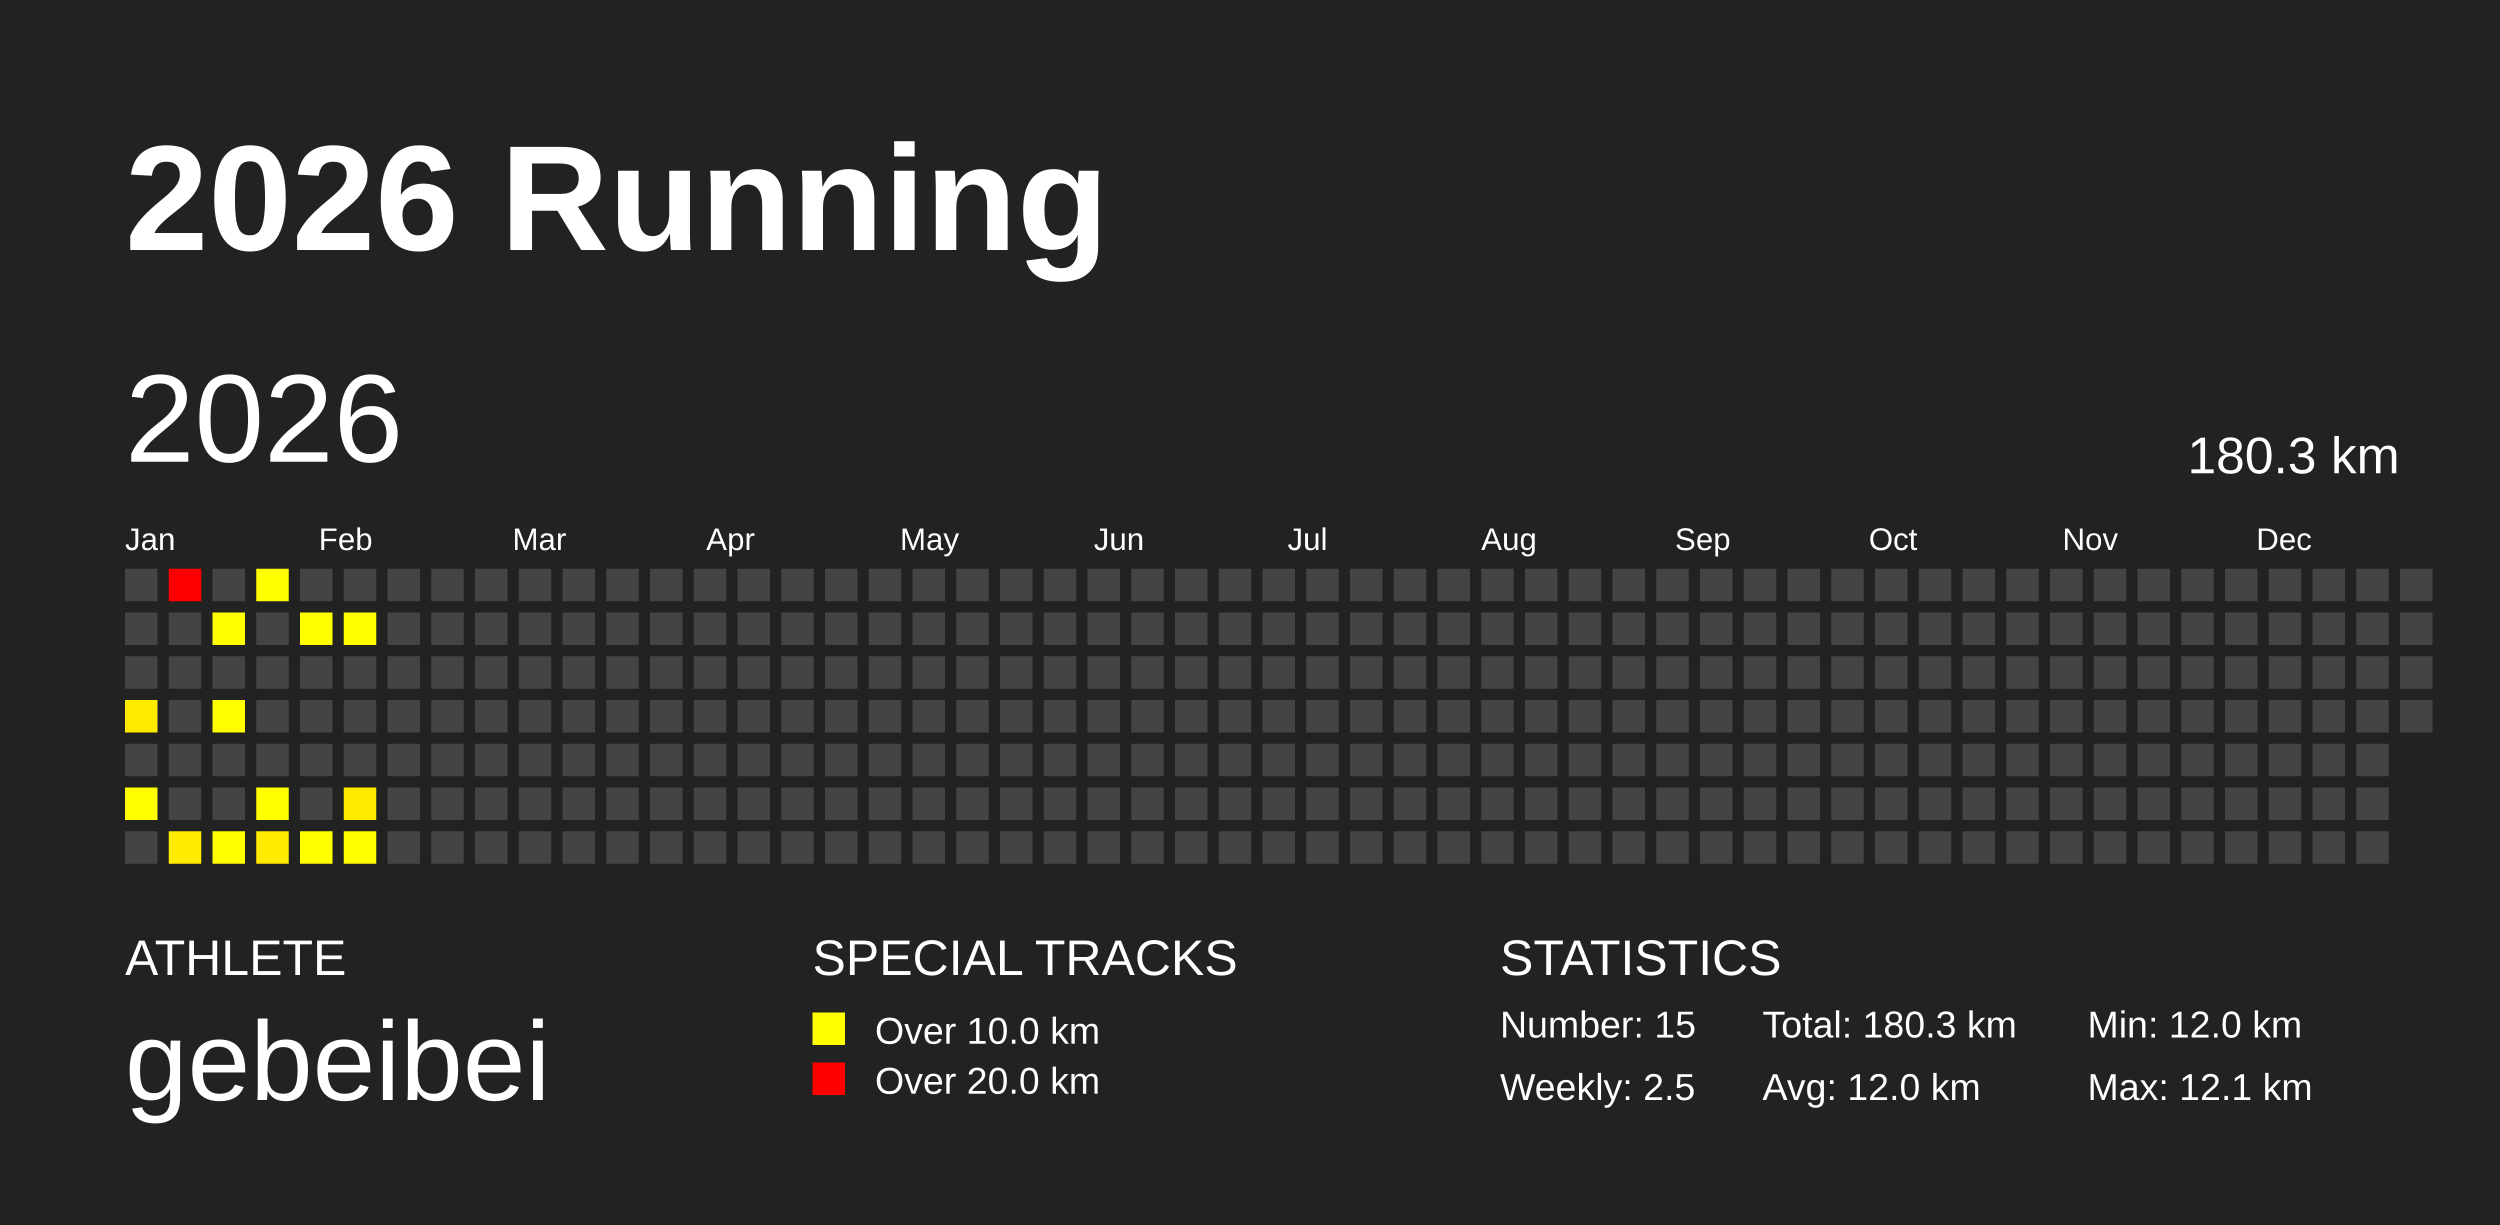
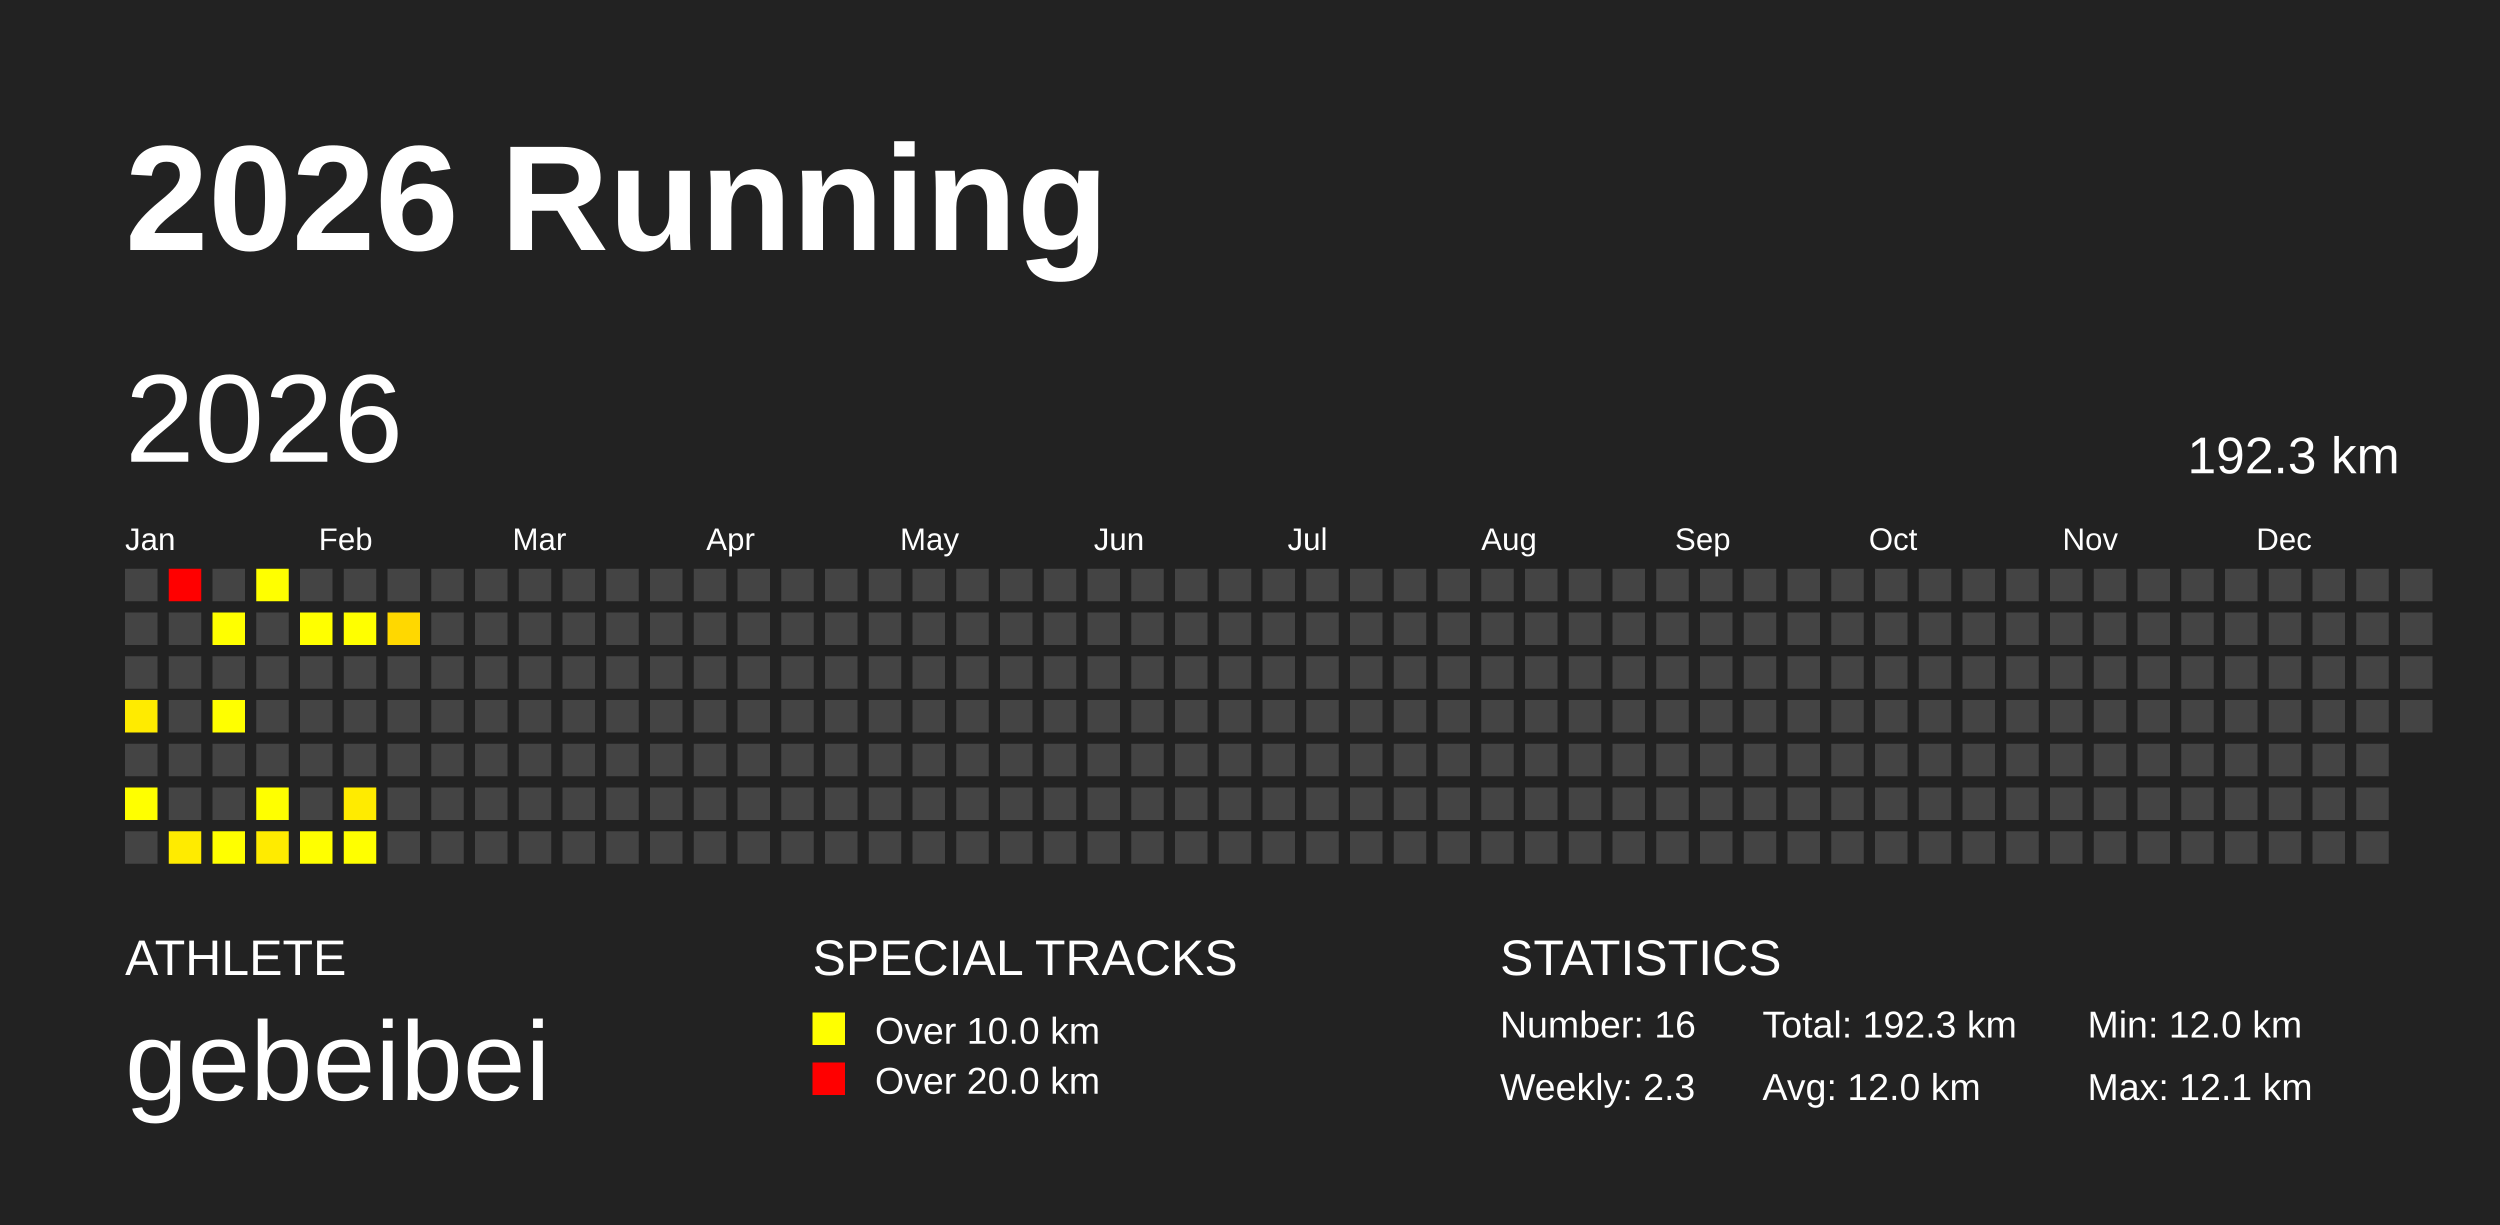
<svg xmlns="http://www.w3.org/2000/svg" baseProfile="full" height="98mm" version="1.1" viewBox="0,0,200,98" width="200mm">
  <defs />
  <rect fill="#222222" height="98" width="200" x="0" y="0" />
  <text fill="#FFFFFF" style="font-size:12px; font-family:Arial; font-weight:bold;" x="10" y="20">2026 Running</text>
  <text fill="#FFFFFF" style="font-size:4px; font-family:Arial" x="10" y="78">ATHLETE</text>
  <text fill="#FFFFFF" style="font-size:9px; font-family:Arial" x="10" y="88">gebeibei</text>
  <text fill="#FFFFFF" style="font-size:4px; font-family:Arial" x="65" y="78">SPECIAL TRACKS</text>
  <rect fill="yellow" height="2.6" width="2.6" x="65" y="81" />
  <text fill="#FFFFFF" style="font-size:3px; font-family:Arial" x="70" y="83.5">Over 10.0 km</text>
  <rect fill="red" height="2.6" width="2.6" x="65" y="85" />
  <text fill="#FFFFFF" style="font-size:3px; font-family:Arial" x="70" y="87.5">Over 20.0 km</text>
  <text fill="#FFFFFF" style="font-size:4px; font-family:Arial" x="120" y="78">STATISTICS</text>
-   <text fill="#FFFFFF" style="font-size:3px; font-family:Arial" x="120" y="83">Number: 15</text>
-   <text fill="#FFFFFF" style="font-size:3px; font-family:Arial" x="120" y="88">Weekly: 2.5</text>
-   <text fill="#FFFFFF" style="font-size:3px; font-family:Arial" x="141" y="83">Total: 180.3 km</text>
+   <text fill="#FFFFFF" style="font-size:3px; font-family:Arial" x="120" y="83">Number: 16</text>
+   <text fill="#FFFFFF" style="font-size:3px; font-family:Arial" x="120" y="88">Weekly: 2.3</text>
+   <text fill="#FFFFFF" style="font-size:3px; font-family:Arial" x="141" y="83">Total: 192.3 km</text>
  <text fill="#FFFFFF" style="font-size:3px; font-family:Arial" x="141" y="88">Avg: 12.0 km</text>
  <text fill="#FFFFFF" style="font-size:3px; font-family:Arial" x="167" y="83">Min: 12.0 km</text>
  <text fill="#FFFFFF" style="font-size:3px; font-family:Arial" x="167" y="88">Max: 12.1 km</text>
  <text dominant-baseline="hanging" fill="#FFFFFF" style="font-size:10.0px; font-family:Arial;" x="10" y="30">2026</text>
-   <text dominant-baseline="hanging" fill="#FFFFFF" style="font-size:4.125px; font-family:Arial;" x="175" y="35">180.3 km</text>
+   <text dominant-baseline="hanging" fill="#FFFFFF" style="font-size:4.125px; font-family:Arial;" x="175" y="35">192.3 km</text>
  <text fill="#FFFFFF" style="font-size:2.5px; font-family:Arial" x="10.0" y="44">Jan</text>
  <text fill="#FFFFFF" style="font-size:2.5px; font-family:Arial" x="25.5" y="44">Feb</text>
  <text fill="#FFFFFF" style="font-size:2.5px; font-family:Arial" x="41.0" y="44">Mar</text>
  <text fill="#FFFFFF" style="font-size:2.5px; font-family:Arial" x="56.5" y="44">Apr</text>
  <text fill="#FFFFFF" style="font-size:2.5px; font-family:Arial" x="72.0" y="44">May</text>
  <text fill="#FFFFFF" style="font-size:2.5px; font-family:Arial" x="87.5" y="44">Jun</text>
  <text fill="#FFFFFF" style="font-size:2.5px; font-family:Arial" x="103.0" y="44">Jul</text>
  <text fill="#FFFFFF" style="font-size:2.5px; font-family:Arial" x="118.5" y="44">Aug</text>
  <text fill="#FFFFFF" style="font-size:2.5px; font-family:Arial" x="134.0" y="44">Sep</text>
  <text fill="#FFFFFF" style="font-size:2.5px; font-family:Arial" x="149.5" y="44">Oct</text>
  <text fill="#FFFFFF" style="font-size:2.5px; font-family:Arial" x="165.0" y="44">Nov</text>
  <text fill="#FFFFFF" style="font-size:2.5px; font-family:Arial" x="180.5" y="44">Dec</text>
  <rect fill="#444444" height="2.6" width="2.6" x="10.0" y="45.5" />
  <rect fill="#444444" height="2.6" width="2.6" x="10.0" y="49.0" />
  <rect fill="#444444" height="2.6" width="2.6" x="10.0" y="52.5" />
  <rect fill="#ffeb00" height="2.6" width="2.6" x="10.0" y="56.0" />
  <rect fill="#444444" height="2.6" width="2.6" x="10.0" y="59.5" />
  <rect fill="#ffff00" height="2.6" width="2.6" x="10.0" y="63.0" />
  <rect fill="#444444" height="2.6" width="2.6" x="10.0" y="66.5" />
  <rect fill="#ff0000" height="2.6" width="2.6" x="13.5" y="45.5" />
  <rect fill="#444444" height="2.6" width="2.6" x="13.5" y="49.0" />
  <rect fill="#444444" height="2.6" width="2.6" x="13.5" y="52.5" />
  <rect fill="#444444" height="2.6" width="2.6" x="13.5" y="56.0" />
  <rect fill="#444444" height="2.6" width="2.6" x="13.5" y="59.5" />
  <rect fill="#444444" height="2.6" width="2.6" x="13.5" y="63.0" />
  <rect fill="#ffeb00" height="2.6" width="2.6" x="13.5" y="66.5" />
  <rect fill="#444444" height="2.6" width="2.6" x="17.0" y="45.5" />
  <rect fill="#ffff00" height="2.6" width="2.6" x="17.0" y="49.0" />
  <rect fill="#444444" height="2.6" width="2.6" x="17.0" y="52.5" />
  <rect fill="#ffff00" height="2.6" width="2.6" x="17.0" y="56.0" />
  <rect fill="#444444" height="2.6" width="2.6" x="17.0" y="59.5" />
  <rect fill="#444444" height="2.6" width="2.6" x="17.0" y="63.0" />
  <rect fill="#ffff00" height="2.6" width="2.6" x="17.0" y="66.5" />
  <rect fill="#ffff00" height="2.6" width="2.6" x="20.5" y="45.5" />
  <rect fill="#444444" height="2.6" width="2.6" x="20.5" y="49.0" />
  <rect fill="#444444" height="2.6" width="2.6" x="20.5" y="52.5" />
  <rect fill="#444444" height="2.6" width="2.6" x="20.5" y="56.0" />
  <rect fill="#444444" height="2.6" width="2.6" x="20.5" y="59.5" />
  <rect fill="#ffff00" height="2.6" width="2.6" x="20.5" y="63.0" />
  <rect fill="#ffeb00" height="2.6" width="2.6" x="20.5" y="66.5" />
  <rect fill="#444444" height="2.6" width="2.6" x="24.0" y="45.5" />
  <rect fill="#ffff00" height="2.6" width="2.6" x="24.0" y="49.0" />
  <rect fill="#444444" height="2.6" width="2.6" x="24.0" y="52.5" />
  <rect fill="#444444" height="2.6" width="2.6" x="24.0" y="56.0" />
  <rect fill="#444444" height="2.6" width="2.6" x="24.0" y="59.5" />
  <rect fill="#444444" height="2.6" width="2.6" x="24.0" y="63.0" />
  <rect fill="#ffff00" height="2.6" width="2.6" x="24.0" y="66.5" />
  <rect fill="#444444" height="2.6" width="2.6" x="27.5" y="45.5" />
  <rect fill="#ffff00" height="2.6" width="2.6" x="27.5" y="49.0" />
  <rect fill="#444444" height="2.6" width="2.6" x="27.5" y="52.5" />
  <rect fill="#444444" height="2.6" width="2.6" x="27.5" y="56.0" />
  <rect fill="#444444" height="2.6" width="2.6" x="27.5" y="59.5" />
  <rect fill="#ffeb00" height="2.6" width="2.6" x="27.5" y="63.0" />
  <rect fill="#ffff00" height="2.6" width="2.6" x="27.5" y="66.5" />
  <rect fill="#444444" height="2.6" width="2.6" x="31.0" y="45.5" />
-   <rect fill="#444444" height="2.6" width="2.6" x="31.0" y="49.0" />
+   <rect fill="#ffd800" height="2.6" width="2.6" x="31.0" y="49.0" />
  <rect fill="#444444" height="2.6" width="2.6" x="31.0" y="52.5" />
  <rect fill="#444444" height="2.6" width="2.6" x="31.0" y="56.0" />
  <rect fill="#444444" height="2.6" width="2.6" x="31.0" y="59.5" />
  <rect fill="#444444" height="2.6" width="2.6" x="31.0" y="63.0" />
  <rect fill="#444444" height="2.6" width="2.6" x="31.0" y="66.5" />
  <rect fill="#444444" height="2.6" width="2.6" x="34.5" y="45.5" />
  <rect fill="#444444" height="2.6" width="2.6" x="34.5" y="49.0" />
  <rect fill="#444444" height="2.6" width="2.6" x="34.5" y="52.5" />
  <rect fill="#444444" height="2.6" width="2.6" x="34.5" y="56.0" />
  <rect fill="#444444" height="2.6" width="2.6" x="34.5" y="59.5" />
  <rect fill="#444444" height="2.6" width="2.6" x="34.5" y="63.0" />
  <rect fill="#444444" height="2.6" width="2.6" x="34.5" y="66.5" />
  <rect fill="#444444" height="2.6" width="2.6" x="38.0" y="45.5" />
  <rect fill="#444444" height="2.6" width="2.6" x="38.0" y="49.0" />
  <rect fill="#444444" height="2.6" width="2.6" x="38.0" y="52.5" />
  <rect fill="#444444" height="2.6" width="2.6" x="38.0" y="56.0" />
  <rect fill="#444444" height="2.6" width="2.6" x="38.0" y="59.5" />
  <rect fill="#444444" height="2.6" width="2.6" x="38.0" y="63.0" />
  <rect fill="#444444" height="2.6" width="2.6" x="38.0" y="66.5" />
  <rect fill="#444444" height="2.6" width="2.6" x="41.5" y="45.5" />
  <rect fill="#444444" height="2.6" width="2.6" x="41.5" y="49.0" />
  <rect fill="#444444" height="2.6" width="2.6" x="41.5" y="52.5" />
  <rect fill="#444444" height="2.6" width="2.6" x="41.5" y="56.0" />
  <rect fill="#444444" height="2.6" width="2.6" x="41.5" y="59.5" />
  <rect fill="#444444" height="2.6" width="2.6" x="41.5" y="63.0" />
  <rect fill="#444444" height="2.6" width="2.6" x="41.5" y="66.5" />
  <rect fill="#444444" height="2.6" width="2.6" x="45.0" y="45.5" />
  <rect fill="#444444" height="2.6" width="2.6" x="45.0" y="49.0" />
  <rect fill="#444444" height="2.6" width="2.6" x="45.0" y="52.5" />
  <rect fill="#444444" height="2.6" width="2.6" x="45.0" y="56.0" />
  <rect fill="#444444" height="2.6" width="2.6" x="45.0" y="59.5" />
  <rect fill="#444444" height="2.6" width="2.6" x="45.0" y="63.0" />
  <rect fill="#444444" height="2.6" width="2.6" x="45.0" y="66.5" />
  <rect fill="#444444" height="2.6" width="2.6" x="48.5" y="45.5" />
  <rect fill="#444444" height="2.6" width="2.6" x="48.5" y="49.0" />
  <rect fill="#444444" height="2.6" width="2.6" x="48.5" y="52.5" />
  <rect fill="#444444" height="2.6" width="2.6" x="48.5" y="56.0" />
  <rect fill="#444444" height="2.6" width="2.6" x="48.5" y="59.5" />
  <rect fill="#444444" height="2.6" width="2.6" x="48.5" y="63.0" />
  <rect fill="#444444" height="2.6" width="2.6" x="48.5" y="66.5" />
  <rect fill="#444444" height="2.6" width="2.6" x="52.0" y="45.5" />
  <rect fill="#444444" height="2.6" width="2.6" x="52.0" y="49.0" />
  <rect fill="#444444" height="2.6" width="2.6" x="52.0" y="52.5" />
  <rect fill="#444444" height="2.6" width="2.6" x="52.0" y="56.0" />
  <rect fill="#444444" height="2.6" width="2.6" x="52.0" y="59.5" />
  <rect fill="#444444" height="2.6" width="2.6" x="52.0" y="63.0" />
  <rect fill="#444444" height="2.6" width="2.6" x="52.0" y="66.5" />
  <rect fill="#444444" height="2.6" width="2.6" x="55.5" y="45.5" />
  <rect fill="#444444" height="2.6" width="2.6" x="55.5" y="49.0" />
  <rect fill="#444444" height="2.6" width="2.6" x="55.5" y="52.5" />
  <rect fill="#444444" height="2.6" width="2.6" x="55.5" y="56.0" />
  <rect fill="#444444" height="2.6" width="2.6" x="55.5" y="59.5" />
  <rect fill="#444444" height="2.6" width="2.6" x="55.5" y="63.0" />
  <rect fill="#444444" height="2.6" width="2.6" x="55.5" y="66.5" />
  <rect fill="#444444" height="2.6" width="2.6" x="59.0" y="45.5" />
  <rect fill="#444444" height="2.6" width="2.6" x="59.0" y="49.0" />
  <rect fill="#444444" height="2.6" width="2.6" x="59.0" y="52.5" />
  <rect fill="#444444" height="2.6" width="2.6" x="59.0" y="56.0" />
  <rect fill="#444444" height="2.6" width="2.6" x="59.0" y="59.5" />
  <rect fill="#444444" height="2.6" width="2.6" x="59.0" y="63.0" />
  <rect fill="#444444" height="2.6" width="2.6" x="59.0" y="66.5" />
  <rect fill="#444444" height="2.6" width="2.6" x="62.5" y="45.5" />
  <rect fill="#444444" height="2.6" width="2.6" x="62.5" y="49.0" />
  <rect fill="#444444" height="2.6" width="2.6" x="62.5" y="52.5" />
  <rect fill="#444444" height="2.6" width="2.6" x="62.5" y="56.0" />
  <rect fill="#444444" height="2.6" width="2.6" x="62.5" y="59.5" />
  <rect fill="#444444" height="2.6" width="2.6" x="62.5" y="63.0" />
  <rect fill="#444444" height="2.6" width="2.6" x="62.5" y="66.5" />
  <rect fill="#444444" height="2.6" width="2.6" x="66.0" y="45.5" />
  <rect fill="#444444" height="2.6" width="2.6" x="66.0" y="49.0" />
  <rect fill="#444444" height="2.6" width="2.6" x="66.0" y="52.5" />
  <rect fill="#444444" height="2.6" width="2.6" x="66.0" y="56.0" />
  <rect fill="#444444" height="2.6" width="2.6" x="66.0" y="59.5" />
  <rect fill="#444444" height="2.6" width="2.6" x="66.0" y="63.0" />
  <rect fill="#444444" height="2.6" width="2.6" x="66.0" y="66.5" />
  <rect fill="#444444" height="2.6" width="2.6" x="69.5" y="45.5" />
  <rect fill="#444444" height="2.6" width="2.6" x="69.5" y="49.0" />
  <rect fill="#444444" height="2.6" width="2.6" x="69.5" y="52.5" />
  <rect fill="#444444" height="2.6" width="2.6" x="69.5" y="56.0" />
  <rect fill="#444444" height="2.6" width="2.6" x="69.5" y="59.5" />
  <rect fill="#444444" height="2.6" width="2.6" x="69.5" y="63.0" />
  <rect fill="#444444" height="2.6" width="2.6" x="69.5" y="66.5" />
  <rect fill="#444444" height="2.6" width="2.6" x="73.0" y="45.5" />
  <rect fill="#444444" height="2.6" width="2.6" x="73.0" y="49.0" />
  <rect fill="#444444" height="2.6" width="2.6" x="73.0" y="52.5" />
  <rect fill="#444444" height="2.6" width="2.6" x="73.0" y="56.0" />
  <rect fill="#444444" height="2.6" width="2.6" x="73.0" y="59.5" />
  <rect fill="#444444" height="2.6" width="2.6" x="73.0" y="63.0" />
  <rect fill="#444444" height="2.6" width="2.6" x="73.0" y="66.5" />
  <rect fill="#444444" height="2.6" width="2.6" x="76.5" y="45.5" />
  <rect fill="#444444" height="2.6" width="2.6" x="76.5" y="49.0" />
  <rect fill="#444444" height="2.6" width="2.6" x="76.5" y="52.5" />
  <rect fill="#444444" height="2.6" width="2.6" x="76.5" y="56.0" />
  <rect fill="#444444" height="2.6" width="2.6" x="76.5" y="59.5" />
  <rect fill="#444444" height="2.6" width="2.6" x="76.5" y="63.0" />
  <rect fill="#444444" height="2.6" width="2.6" x="76.5" y="66.5" />
  <rect fill="#444444" height="2.6" width="2.6" x="80.0" y="45.5" />
  <rect fill="#444444" height="2.6" width="2.6" x="80.0" y="49.0" />
  <rect fill="#444444" height="2.6" width="2.6" x="80.0" y="52.5" />
  <rect fill="#444444" height="2.6" width="2.6" x="80.0" y="56.0" />
  <rect fill="#444444" height="2.6" width="2.6" x="80.0" y="59.5" />
  <rect fill="#444444" height="2.6" width="2.6" x="80.0" y="63.0" />
  <rect fill="#444444" height="2.6" width="2.6" x="80.0" y="66.5" />
  <rect fill="#444444" height="2.6" width="2.6" x="83.5" y="45.5" />
  <rect fill="#444444" height="2.6" width="2.6" x="83.5" y="49.0" />
  <rect fill="#444444" height="2.6" width="2.6" x="83.5" y="52.5" />
  <rect fill="#444444" height="2.6" width="2.6" x="83.5" y="56.0" />
  <rect fill="#444444" height="2.6" width="2.6" x="83.5" y="59.5" />
  <rect fill="#444444" height="2.6" width="2.6" x="83.5" y="63.0" />
  <rect fill="#444444" height="2.6" width="2.6" x="83.5" y="66.5" />
  <rect fill="#444444" height="2.6" width="2.6" x="87.0" y="45.5" />
  <rect fill="#444444" height="2.6" width="2.6" x="87.0" y="49.0" />
  <rect fill="#444444" height="2.6" width="2.6" x="87.0" y="52.5" />
  <rect fill="#444444" height="2.6" width="2.6" x="87.0" y="56.0" />
  <rect fill="#444444" height="2.6" width="2.6" x="87.0" y="59.5" />
  <rect fill="#444444" height="2.6" width="2.6" x="87.0" y="63.0" />
  <rect fill="#444444" height="2.6" width="2.6" x="87.0" y="66.5" />
  <rect fill="#444444" height="2.6" width="2.6" x="90.5" y="45.5" />
  <rect fill="#444444" height="2.6" width="2.6" x="90.5" y="49.0" />
  <rect fill="#444444" height="2.6" width="2.6" x="90.5" y="52.5" />
  <rect fill="#444444" height="2.6" width="2.6" x="90.5" y="56.0" />
  <rect fill="#444444" height="2.6" width="2.6" x="90.5" y="59.5" />
  <rect fill="#444444" height="2.6" width="2.6" x="90.5" y="63.0" />
  <rect fill="#444444" height="2.6" width="2.6" x="90.5" y="66.5" />
  <rect fill="#444444" height="2.6" width="2.6" x="94.0" y="45.5" />
  <rect fill="#444444" height="2.6" width="2.6" x="94.0" y="49.0" />
  <rect fill="#444444" height="2.6" width="2.6" x="94.0" y="52.5" />
  <rect fill="#444444" height="2.6" width="2.6" x="94.0" y="56.0" />
  <rect fill="#444444" height="2.6" width="2.6" x="94.0" y="59.5" />
  <rect fill="#444444" height="2.6" width="2.6" x="94.0" y="63.0" />
  <rect fill="#444444" height="2.6" width="2.6" x="94.0" y="66.5" />
  <rect fill="#444444" height="2.6" width="2.6" x="97.5" y="45.5" />
  <rect fill="#444444" height="2.6" width="2.6" x="97.5" y="49.0" />
  <rect fill="#444444" height="2.6" width="2.6" x="97.5" y="52.5" />
  <rect fill="#444444" height="2.6" width="2.6" x="97.5" y="56.0" />
  <rect fill="#444444" height="2.6" width="2.6" x="97.5" y="59.5" />
  <rect fill="#444444" height="2.6" width="2.6" x="97.5" y="63.0" />
  <rect fill="#444444" height="2.6" width="2.6" x="97.5" y="66.5" />
  <rect fill="#444444" height="2.6" width="2.6" x="101.0" y="45.5" />
  <rect fill="#444444" height="2.6" width="2.6" x="101.0" y="49.0" />
  <rect fill="#444444" height="2.6" width="2.6" x="101.0" y="52.5" />
  <rect fill="#444444" height="2.6" width="2.6" x="101.0" y="56.0" />
  <rect fill="#444444" height="2.6" width="2.6" x="101.0" y="59.5" />
  <rect fill="#444444" height="2.6" width="2.6" x="101.0" y="63.0" />
  <rect fill="#444444" height="2.6" width="2.6" x="101.0" y="66.5" />
  <rect fill="#444444" height="2.6" width="2.6" x="104.5" y="45.5" />
  <rect fill="#444444" height="2.6" width="2.6" x="104.5" y="49.0" />
  <rect fill="#444444" height="2.6" width="2.6" x="104.5" y="52.5" />
  <rect fill="#444444" height="2.6" width="2.6" x="104.5" y="56.0" />
  <rect fill="#444444" height="2.6" width="2.6" x="104.5" y="59.5" />
  <rect fill="#444444" height="2.6" width="2.6" x="104.5" y="63.0" />
  <rect fill="#444444" height="2.6" width="2.6" x="104.5" y="66.5" />
  <rect fill="#444444" height="2.6" width="2.6" x="108.0" y="45.5" />
  <rect fill="#444444" height="2.6" width="2.6" x="108.0" y="49.0" />
  <rect fill="#444444" height="2.6" width="2.6" x="108.0" y="52.5" />
  <rect fill="#444444" height="2.6" width="2.6" x="108.0" y="56.0" />
  <rect fill="#444444" height="2.6" width="2.6" x="108.0" y="59.5" />
  <rect fill="#444444" height="2.6" width="2.6" x="108.0" y="63.0" />
  <rect fill="#444444" height="2.6" width="2.6" x="108.0" y="66.5" />
  <rect fill="#444444" height="2.6" width="2.6" x="111.5" y="45.5" />
  <rect fill="#444444" height="2.6" width="2.6" x="111.5" y="49.0" />
  <rect fill="#444444" height="2.6" width="2.6" x="111.5" y="52.5" />
  <rect fill="#444444" height="2.6" width="2.6" x="111.5" y="56.0" />
  <rect fill="#444444" height="2.6" width="2.6" x="111.5" y="59.5" />
  <rect fill="#444444" height="2.6" width="2.6" x="111.5" y="63.0" />
  <rect fill="#444444" height="2.6" width="2.6" x="111.5" y="66.5" />
  <rect fill="#444444" height="2.6" width="2.6" x="115.0" y="45.5" />
  <rect fill="#444444" height="2.6" width="2.6" x="115.0" y="49.0" />
  <rect fill="#444444" height="2.6" width="2.6" x="115.0" y="52.5" />
  <rect fill="#444444" height="2.6" width="2.6" x="115.0" y="56.0" />
  <rect fill="#444444" height="2.6" width="2.6" x="115.0" y="59.5" />
  <rect fill="#444444" height="2.6" width="2.6" x="115.0" y="63.0" />
  <rect fill="#444444" height="2.6" width="2.6" x="115.0" y="66.5" />
  <rect fill="#444444" height="2.6" width="2.6" x="118.5" y="45.5" />
  <rect fill="#444444" height="2.6" width="2.6" x="118.5" y="49.0" />
  <rect fill="#444444" height="2.6" width="2.6" x="118.5" y="52.5" />
  <rect fill="#444444" height="2.6" width="2.6" x="118.5" y="56.0" />
  <rect fill="#444444" height="2.6" width="2.6" x="118.5" y="59.5" />
  <rect fill="#444444" height="2.6" width="2.6" x="118.5" y="63.0" />
  <rect fill="#444444" height="2.6" width="2.6" x="118.5" y="66.5" />
  <rect fill="#444444" height="2.6" width="2.6" x="122.0" y="45.5" />
  <rect fill="#444444" height="2.6" width="2.6" x="122.0" y="49.0" />
  <rect fill="#444444" height="2.6" width="2.6" x="122.0" y="52.5" />
  <rect fill="#444444" height="2.6" width="2.6" x="122.0" y="56.0" />
  <rect fill="#444444" height="2.6" width="2.6" x="122.0" y="59.5" />
  <rect fill="#444444" height="2.6" width="2.6" x="122.0" y="63.0" />
  <rect fill="#444444" height="2.6" width="2.6" x="122.0" y="66.5" />
  <rect fill="#444444" height="2.6" width="2.6" x="125.5" y="45.5" />
  <rect fill="#444444" height="2.6" width="2.6" x="125.5" y="49.0" />
  <rect fill="#444444" height="2.6" width="2.6" x="125.5" y="52.5" />
  <rect fill="#444444" height="2.6" width="2.6" x="125.5" y="56.0" />
  <rect fill="#444444" height="2.6" width="2.6" x="125.5" y="59.5" />
  <rect fill="#444444" height="2.6" width="2.6" x="125.5" y="63.0" />
  <rect fill="#444444" height="2.6" width="2.6" x="125.5" y="66.5" />
  <rect fill="#444444" height="2.6" width="2.6" x="129.0" y="45.5" />
  <rect fill="#444444" height="2.6" width="2.6" x="129.0" y="49.0" />
  <rect fill="#444444" height="2.6" width="2.6" x="129.0" y="52.5" />
  <rect fill="#444444" height="2.6" width="2.6" x="129.0" y="56.0" />
  <rect fill="#444444" height="2.6" width="2.6" x="129.0" y="59.5" />
  <rect fill="#444444" height="2.6" width="2.6" x="129.0" y="63.0" />
  <rect fill="#444444" height="2.6" width="2.6" x="129.0" y="66.5" />
  <rect fill="#444444" height="2.6" width="2.6" x="132.5" y="45.5" />
  <rect fill="#444444" height="2.6" width="2.6" x="132.5" y="49.0" />
  <rect fill="#444444" height="2.6" width="2.6" x="132.5" y="52.5" />
  <rect fill="#444444" height="2.6" width="2.6" x="132.5" y="56.0" />
  <rect fill="#444444" height="2.6" width="2.6" x="132.5" y="59.5" />
  <rect fill="#444444" height="2.6" width="2.6" x="132.5" y="63.0" />
  <rect fill="#444444" height="2.6" width="2.6" x="132.5" y="66.5" />
  <rect fill="#444444" height="2.6" width="2.6" x="136.0" y="45.5" />
  <rect fill="#444444" height="2.6" width="2.6" x="136.0" y="49.0" />
  <rect fill="#444444" height="2.6" width="2.6" x="136.0" y="52.5" />
  <rect fill="#444444" height="2.6" width="2.6" x="136.0" y="56.0" />
  <rect fill="#444444" height="2.6" width="2.6" x="136.0" y="59.5" />
  <rect fill="#444444" height="2.6" width="2.6" x="136.0" y="63.0" />
  <rect fill="#444444" height="2.6" width="2.6" x="136.0" y="66.5" />
  <rect fill="#444444" height="2.6" width="2.6" x="139.5" y="45.5" />
  <rect fill="#444444" height="2.6" width="2.6" x="139.5" y="49.0" />
  <rect fill="#444444" height="2.6" width="2.6" x="139.5" y="52.5" />
  <rect fill="#444444" height="2.6" width="2.6" x="139.5" y="56.0" />
  <rect fill="#444444" height="2.6" width="2.6" x="139.5" y="59.5" />
  <rect fill="#444444" height="2.6" width="2.6" x="139.5" y="63.0" />
  <rect fill="#444444" height="2.6" width="2.6" x="139.5" y="66.5" />
  <rect fill="#444444" height="2.6" width="2.6" x="143.0" y="45.5" />
  <rect fill="#444444" height="2.6" width="2.6" x="143.0" y="49.0" />
  <rect fill="#444444" height="2.6" width="2.6" x="143.0" y="52.5" />
  <rect fill="#444444" height="2.6" width="2.6" x="143.0" y="56.0" />
  <rect fill="#444444" height="2.6" width="2.6" x="143.0" y="59.5" />
  <rect fill="#444444" height="2.6" width="2.6" x="143.0" y="63.0" />
  <rect fill="#444444" height="2.6" width="2.6" x="143.0" y="66.5" />
  <rect fill="#444444" height="2.6" width="2.6" x="146.5" y="45.5" />
  <rect fill="#444444" height="2.6" width="2.6" x="146.5" y="49.0" />
  <rect fill="#444444" height="2.6" width="2.6" x="146.5" y="52.5" />
  <rect fill="#444444" height="2.6" width="2.6" x="146.5" y="56.0" />
  <rect fill="#444444" height="2.6" width="2.6" x="146.5" y="59.5" />
  <rect fill="#444444" height="2.6" width="2.6" x="146.5" y="63.0" />
  <rect fill="#444444" height="2.6" width="2.6" x="146.5" y="66.5" />
  <rect fill="#444444" height="2.6" width="2.6" x="150.0" y="45.5" />
  <rect fill="#444444" height="2.6" width="2.6" x="150.0" y="49.0" />
  <rect fill="#444444" height="2.6" width="2.6" x="150.0" y="52.5" />
  <rect fill="#444444" height="2.6" width="2.6" x="150.0" y="56.0" />
  <rect fill="#444444" height="2.6" width="2.6" x="150.0" y="59.5" />
  <rect fill="#444444" height="2.6" width="2.6" x="150.0" y="63.0" />
  <rect fill="#444444" height="2.6" width="2.6" x="150.0" y="66.5" />
  <rect fill="#444444" height="2.6" width="2.6" x="153.5" y="45.5" />
  <rect fill="#444444" height="2.6" width="2.6" x="153.5" y="49.0" />
  <rect fill="#444444" height="2.6" width="2.6" x="153.5" y="52.5" />
  <rect fill="#444444" height="2.6" width="2.6" x="153.5" y="56.0" />
  <rect fill="#444444" height="2.6" width="2.6" x="153.5" y="59.5" />
  <rect fill="#444444" height="2.6" width="2.6" x="153.5" y="63.0" />
  <rect fill="#444444" height="2.6" width="2.6" x="153.5" y="66.5" />
  <rect fill="#444444" height="2.6" width="2.6" x="157.0" y="45.5" />
  <rect fill="#444444" height="2.6" width="2.6" x="157.0" y="49.0" />
  <rect fill="#444444" height="2.6" width="2.6" x="157.0" y="52.5" />
  <rect fill="#444444" height="2.6" width="2.6" x="157.0" y="56.0" />
  <rect fill="#444444" height="2.6" width="2.6" x="157.0" y="59.5" />
  <rect fill="#444444" height="2.6" width="2.6" x="157.0" y="63.0" />
  <rect fill="#444444" height="2.6" width="2.6" x="157.0" y="66.5" />
  <rect fill="#444444" height="2.6" width="2.6" x="160.5" y="45.5" />
  <rect fill="#444444" height="2.6" width="2.6" x="160.5" y="49.0" />
  <rect fill="#444444" height="2.6" width="2.6" x="160.5" y="52.5" />
  <rect fill="#444444" height="2.6" width="2.6" x="160.5" y="56.0" />
  <rect fill="#444444" height="2.6" width="2.6" x="160.5" y="59.5" />
  <rect fill="#444444" height="2.6" width="2.6" x="160.5" y="63.0" />
  <rect fill="#444444" height="2.6" width="2.6" x="160.5" y="66.5" />
  <rect fill="#444444" height="2.6" width="2.6" x="164.0" y="45.5" />
  <rect fill="#444444" height="2.6" width="2.6" x="164.0" y="49.0" />
  <rect fill="#444444" height="2.6" width="2.6" x="164.0" y="52.5" />
  <rect fill="#444444" height="2.6" width="2.6" x="164.0" y="56.0" />
  <rect fill="#444444" height="2.6" width="2.6" x="164.0" y="59.5" />
  <rect fill="#444444" height="2.6" width="2.6" x="164.0" y="63.0" />
  <rect fill="#444444" height="2.6" width="2.6" x="164.0" y="66.5" />
  <rect fill="#444444" height="2.6" width="2.6" x="167.5" y="45.5" />
  <rect fill="#444444" height="2.6" width="2.6" x="167.5" y="49.0" />
  <rect fill="#444444" height="2.6" width="2.6" x="167.5" y="52.5" />
  <rect fill="#444444" height="2.6" width="2.6" x="167.5" y="56.0" />
  <rect fill="#444444" height="2.6" width="2.6" x="167.5" y="59.5" />
  <rect fill="#444444" height="2.6" width="2.6" x="167.5" y="63.0" />
  <rect fill="#444444" height="2.6" width="2.6" x="167.5" y="66.5" />
  <rect fill="#444444" height="2.6" width="2.6" x="171.0" y="45.5" />
  <rect fill="#444444" height="2.6" width="2.6" x="171.0" y="49.0" />
  <rect fill="#444444" height="2.6" width="2.6" x="171.0" y="52.5" />
  <rect fill="#444444" height="2.6" width="2.6" x="171.0" y="56.0" />
  <rect fill="#444444" height="2.6" width="2.6" x="171.0" y="59.5" />
  <rect fill="#444444" height="2.6" width="2.6" x="171.0" y="63.0" />
  <rect fill="#444444" height="2.6" width="2.6" x="171.0" y="66.5" />
  <rect fill="#444444" height="2.6" width="2.6" x="174.5" y="45.5" />
  <rect fill="#444444" height="2.6" width="2.6" x="174.5" y="49.0" />
  <rect fill="#444444" height="2.6" width="2.6" x="174.5" y="52.5" />
  <rect fill="#444444" height="2.6" width="2.6" x="174.5" y="56.0" />
  <rect fill="#444444" height="2.6" width="2.6" x="174.5" y="59.5" />
  <rect fill="#444444" height="2.6" width="2.6" x="174.5" y="63.0" />
  <rect fill="#444444" height="2.6" width="2.6" x="174.5" y="66.5" />
  <rect fill="#444444" height="2.6" width="2.6" x="178.0" y="45.5" />
  <rect fill="#444444" height="2.6" width="2.6" x="178.0" y="49.0" />
  <rect fill="#444444" height="2.6" width="2.6" x="178.0" y="52.5" />
  <rect fill="#444444" height="2.6" width="2.6" x="178.0" y="56.0" />
  <rect fill="#444444" height="2.6" width="2.6" x="178.0" y="59.5" />
  <rect fill="#444444" height="2.6" width="2.6" x="178.0" y="63.0" />
  <rect fill="#444444" height="2.6" width="2.6" x="178.0" y="66.5" />
  <rect fill="#444444" height="2.6" width="2.6" x="181.5" y="45.5" />
  <rect fill="#444444" height="2.6" width="2.6" x="181.5" y="49.0" />
  <rect fill="#444444" height="2.6" width="2.6" x="181.5" y="52.5" />
  <rect fill="#444444" height="2.6" width="2.6" x="181.5" y="56.0" />
  <rect fill="#444444" height="2.6" width="2.6" x="181.5" y="59.5" />
  <rect fill="#444444" height="2.6" width="2.6" x="181.5" y="63.0" />
  <rect fill="#444444" height="2.6" width="2.6" x="181.5" y="66.5" />
  <rect fill="#444444" height="2.6" width="2.6" x="185.0" y="45.5" />
  <rect fill="#444444" height="2.6" width="2.6" x="185.0" y="49.0" />
  <rect fill="#444444" height="2.6" width="2.6" x="185.0" y="52.5" />
  <rect fill="#444444" height="2.6" width="2.6" x="185.0" y="56.0" />
  <rect fill="#444444" height="2.6" width="2.6" x="185.0" y="59.5" />
  <rect fill="#444444" height="2.6" width="2.6" x="185.0" y="63.0" />
  <rect fill="#444444" height="2.6" width="2.6" x="185.0" y="66.5" />
  <rect fill="#444444" height="2.6" width="2.6" x="188.5" y="45.5" />
  <rect fill="#444444" height="2.6" width="2.6" x="188.5" y="49.0" />
  <rect fill="#444444" height="2.6" width="2.6" x="188.5" y="52.5" />
  <rect fill="#444444" height="2.6" width="2.6" x="188.5" y="56.0" />
  <rect fill="#444444" height="2.6" width="2.6" x="188.5" y="59.5" />
  <rect fill="#444444" height="2.6" width="2.6" x="188.5" y="63.0" />
  <rect fill="#444444" height="2.6" width="2.6" x="188.5" y="66.5" />
  <rect fill="#444444" height="2.6" width="2.6" x="192.0" y="45.5" />
  <rect fill="#444444" height="2.6" width="2.6" x="192.0" y="49.0" />
  <rect fill="#444444" height="2.6" width="2.6" x="192.0" y="52.5" />
  <rect fill="#444444" height="2.6" width="2.6" x="192.0" y="56.0" />
</svg>
